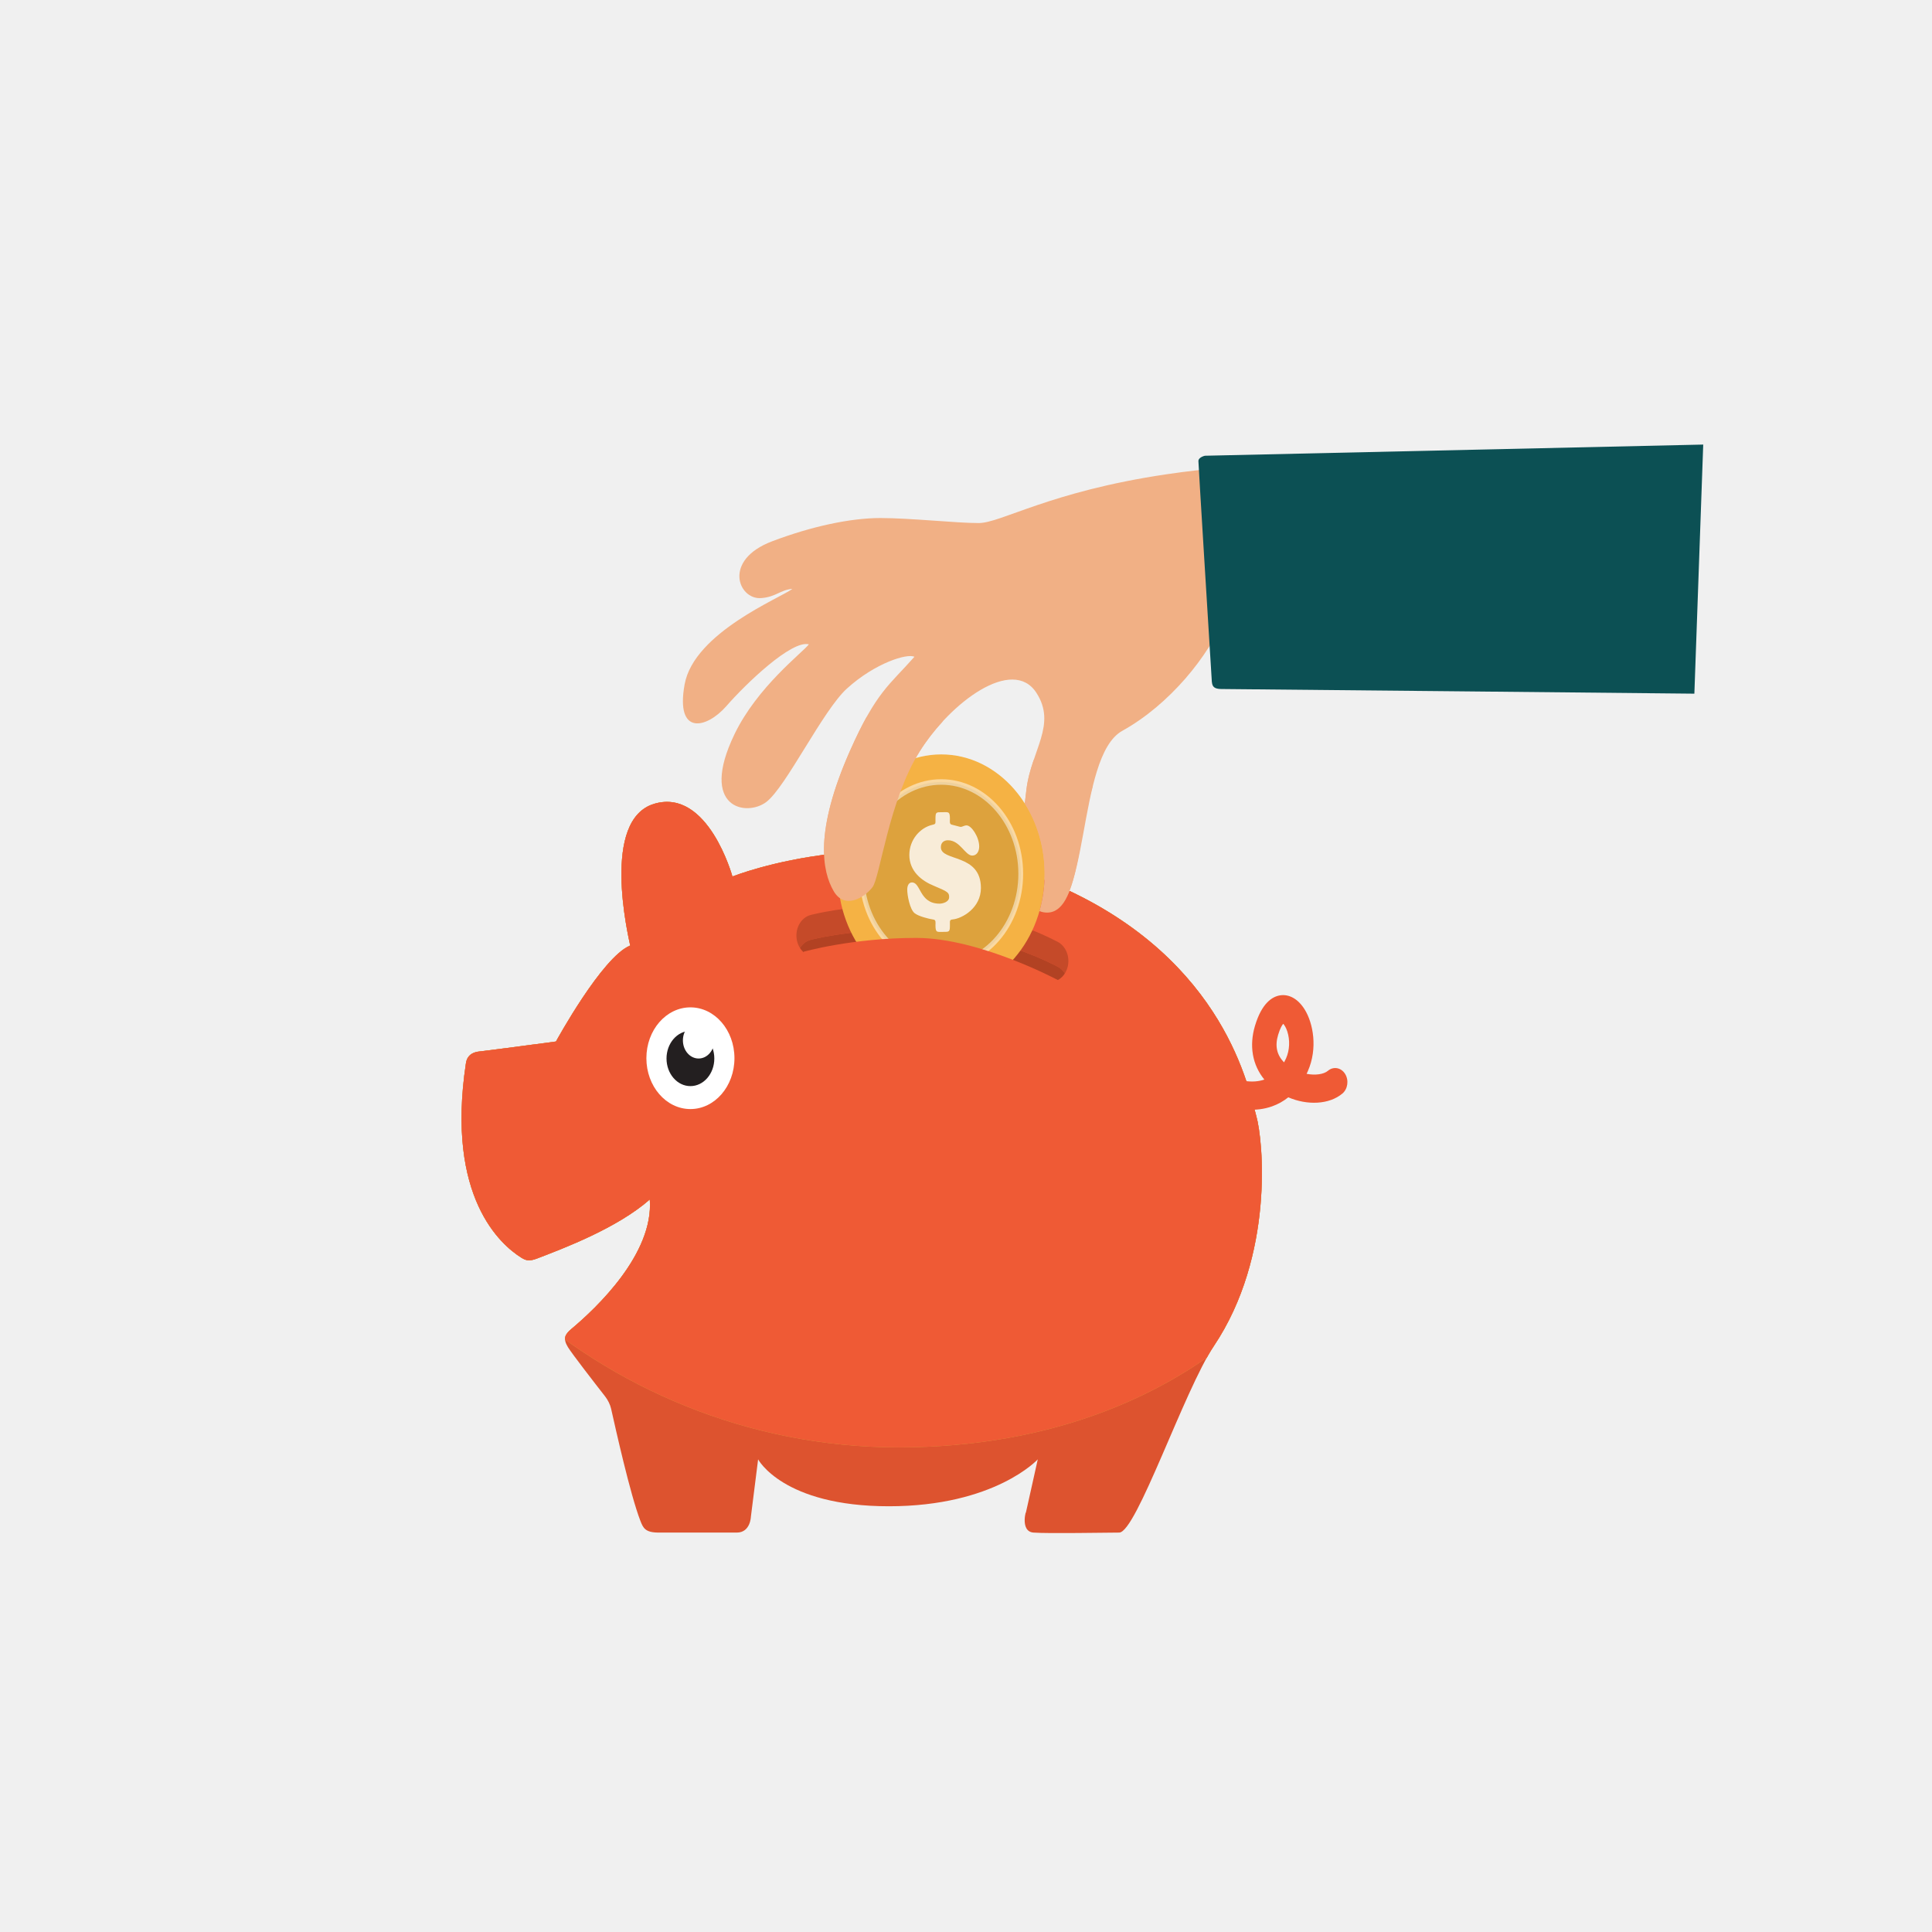
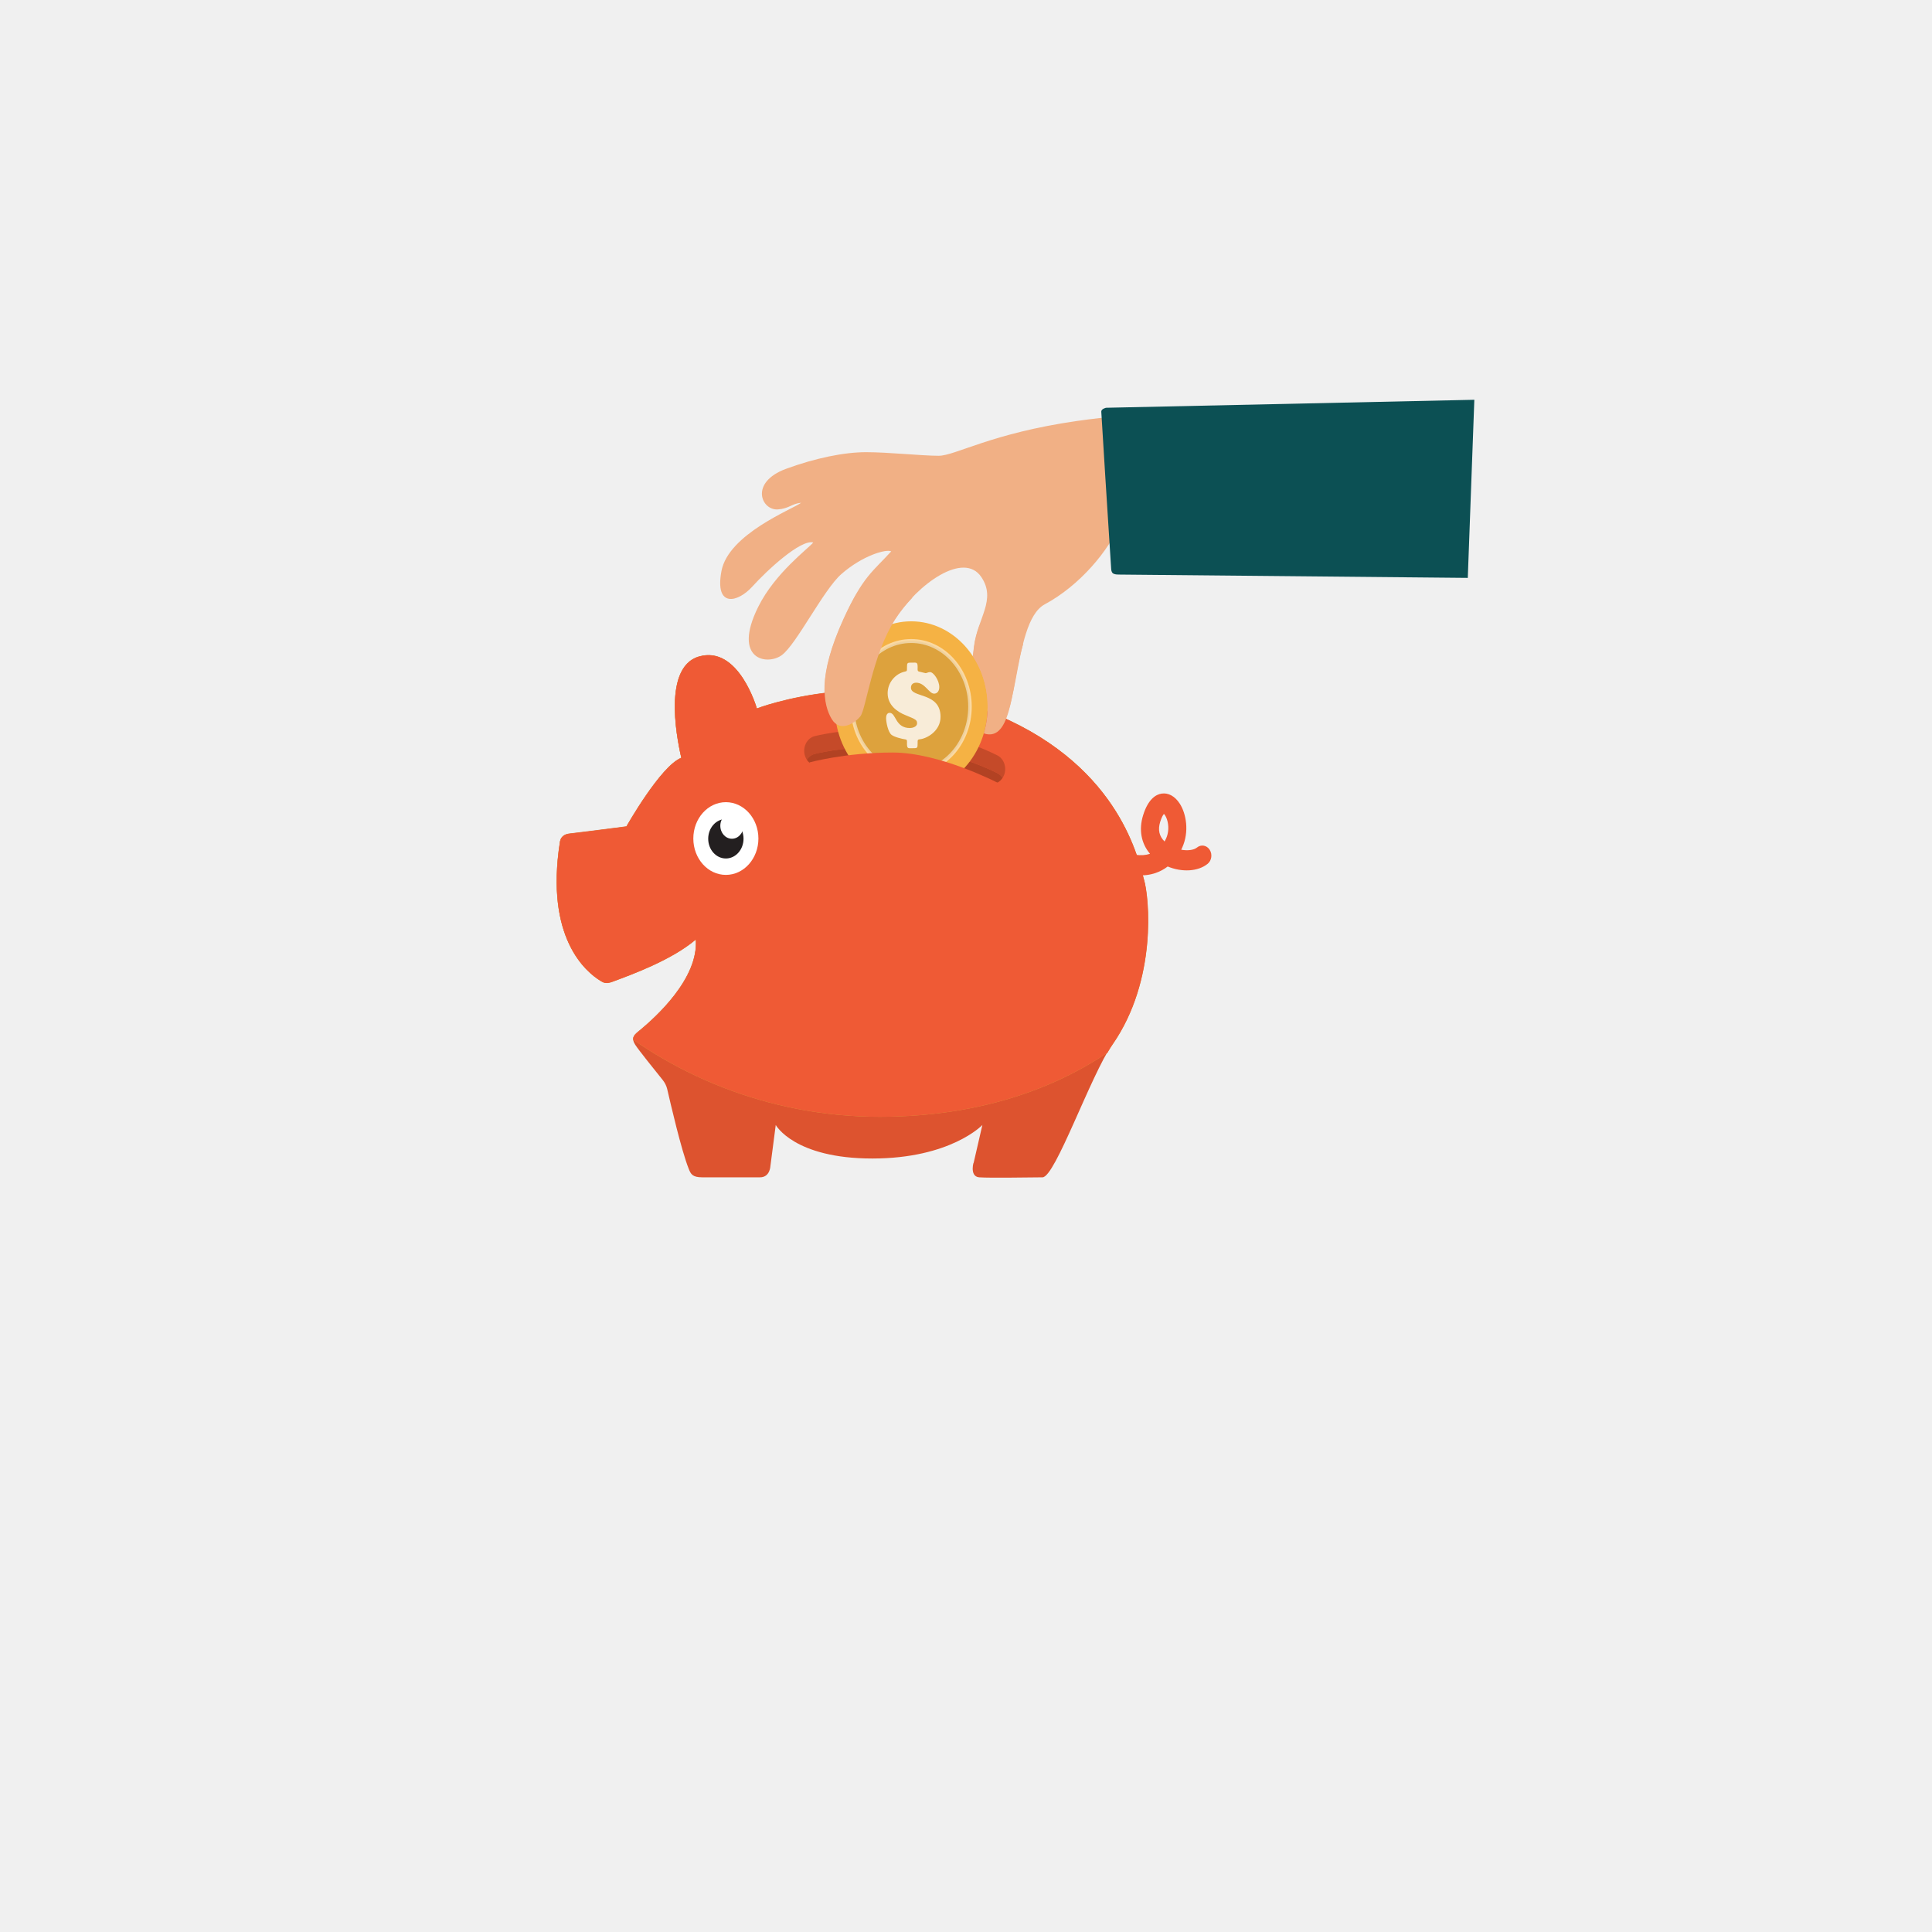
- <svg xmlns="http://www.w3.org/2000/svg" xmlns:xlink="http://www.w3.org/1999/xlink" version="1.1" x="0px" y="0px" width="800px" height="800px" viewBox="0 0 800 800" enable-background="new 0 0 800 800" xml:space="preserve">
-   <g id="Capa_3" display="none">
-     <path display="inline" fill-rule="evenodd" clip-rule="evenodd" fill="#F06162" d="M760.814,655.793   c0,41.134-34.838,74.479-77.813,74.479H116.999c-42.975,0-77.813-33.346-77.813-74.479V120.526   c0-41.134,34.838-74.479,77.813-74.479h566.001c42.975,0,77.813,33.346,77.813,74.479V655.793z" />
-     <path display="inline" fill-rule="evenodd" clip-rule="evenodd" fill="#F0E3C3" d="M729.808,633.022   c0,37.634-31.844,68.143-71.126,68.143H141.318c-39.282,0-71.126-30.508-71.126-68.143V143.296   c0-37.634,31.844-68.143,71.126-68.143h517.364c39.282,0,71.126,30.508,71.126,68.143V633.022z" />
+ <svg xmlns="http://www.w3.org/2000/svg" xmlns:xlink="http://www.w3.org/1999/xlink" width="800" height="800" viewBox="0 0 800 800">
+   <path d="M512.886 224.08c11.187 7.372-8.318-45.293-8.318-45.293s-7.772-11.765-58.516-4.486c-35.71 5.125-50.515 14.426-57.384 14.426-6.87 0-20.86-1.488-30.04-1.488s-21.105 2.475-33.108 6.88c-15.28 5.605-10.293 17.29-3.42 16.817 4.614-.317 5.815-2.42 9.63-2.744-3.423 2.6-30.126 12.904-32.995 28.288-2.87 15.383 6.79 13.05 12.786 6.41 6-6.64 19.93-19.595 25.23-18.274-1.88 2.41-15.744 12.522-22.765 26.623-10.962 22.02 3.766 24.49 9.79 20.004 6.023-4.486 17.243-27.05 24.604-33.522 8.65-7.603 18.48-10.487 20.657-9.414-7.556 8.323-11.66 10.255-19.72 27.877-10.946 23.934-8.446 35.667-5.004 41.436 3.443 5.768 9.61 1.762 11.904-1.122 2.295-2.884 4.956-25.522 14.395-40.13 9.44-14.61 28.424-28.23 35.714-17.45 6.384 9.44-1.576 17.112-3.01 28.65-1.435 11.537-4.532 34.65 5.162 36.34 14.58 2.54 9.817-45.996 24.16-53.688 14.34-7.69 26.535-22.117 31.41-33.975 8.894.32 37.655.47 48.842 7.84z" fill="#f1b085" />
+   <path d="M413.344 296.202c-51.132-21.86-99.978-2.87-99.978-2.87s-7.427-26.173-23.853-21.545c-16.425 4.628-8.048 39.02-7.426 41.97-8.57 3.35-22.71 28.404-22.71 28.404s-20.035 2.597-23.444 2.955c-3.41.36-3.94 2.456-4.107 3.535-6.188 39.687 10.752 53.75 16.952 57.49 1.335.803 2.36 1.167 4.835.244 7.907-2.944 24.42-8.915 34.472-17.466 1.24 16.097-16.42 32.196-23.958 38.294-2.027 1.64-2.68 2.877-1.087 5.41 1.244 1.98 8.325 10.803 11.37 14.575.855 1.06 1.55 2.423 1.833 3.635 1.4 6.014 5.844 25.375 8.95 33.172.862 2.165 1.52 3.498 5.612 3.498h23.9c4.19 0 4.31-4.714 4.31-4.714l2.206-16.956s7.57 13.882 39.996 13.882c32.422 0 45.56-13.882 45.56-13.882s-4.148 18.038-3.686 15.986c.46-2.052-2.095 5.348 2.374 5.684 4.468.335 22.353 0 26.213 0 5.256 0 19.907-42.13 28.944-55.182 18.57-26.807 15.14-60.957 12.998-68.138-2.142-7.18-9.14-46.116-60.272-67.978z" fill="#dd532f" />
+   <g transform="matrix(.739 0 0 .715 89.296 33.918)">
+     <defs>
+       <path id="a" d="M573.142 426.875c0 86.997-74.41 172.458-201.046 172.458S149.42 498.37 149.42 411.373c0-86.995 96.04-137.045 222.676-137.045 126.636 0 201.046 65.552 201.046 152.547z" />
+     </defs>
+     <clipPath id="b">
+       <use xlink:href="#a" overflow="visible" width="100%" height="100%" />
+     </clipPath>
+     <path clip-path="url(#b)" d="M438.61 366.963c-69.21-30.587-135.324-4.018-135.324-4.018s-10.052-36.617-32.285-30.14c-22.23 6.474-10.89 54.59-10.05 58.717-11.6 4.687-30.74 39.74-30.74 39.74s-27.115 3.63-31.73 4.13c-4.615.502-5.33 3.436-5.56 4.946-8.373 55.528 14.556 75.203 22.947 80.433 1.808 1.13 3.195 1.64 6.545.348 10.7-4.12 33.055-12.473 46.66-24.437 1.676 22.52-22.226 45.046-32.43 53.578-2.742 2.294-3.626 4.023-1.47 7.57 1.683 2.767 11.268 15.112 15.39 20.39 1.156 1.483 2.1 3.39 2.48 5.085 1.896 8.417 7.91 35.505 12.115 46.413 1.166 3.03 2.055 4.894 7.596 4.894h32.35c5.67 0 5.833-6.597 5.833-6.597l2.987-23.723s10.244 19.423 54.13 19.423c43.882 0 61.667-19.423 61.667-19.423s-5.616 25.236-4.99 22.365c.623-2.87-2.836 7.482 3.213 7.952 6.05.47 30.257 0 35.482 0 7.114 0 26.944-58.945 39.176-77.204 25.134-37.507 20.493-85.285 17.593-95.332-2.9-10.04-12.37-64.52-81.58-95.104z" fill="#dda23d" />
+     <path clip-path="url(#b)" d="M438.61 366.963c-69.21-30.587-135.324-4.018-135.324-4.018s-10.052-36.617-32.285-30.14c-22.23 6.474-10.89 54.59-10.05 58.717-11.6 4.687-30.74 39.74-30.74 39.74s-27.115 3.63-31.73 4.13c-4.615.502-5.33 3.436-5.56 4.946-8.373 55.528 14.556 75.203 22.947 80.433 1.808 1.13 3.195 1.64 6.545.348 10.7-4.12 33.055-12.473 46.66-24.437 1.676 22.52-22.226 45.046-32.43 53.578-2.742 2.294-3.626 4.023-1.47 7.57 1.683 2.767 11.268 15.112 15.39 20.39 1.156 1.483 2.1 3.39 2.48 5.085 1.896 8.417 7.91 35.505 12.115 46.413 1.166 3.03 2.055 4.894 7.596 4.894h32.35c5.67 0 5.833-6.597 5.833-6.597l2.987-23.723s10.244 19.423 54.13 19.423c43.882 0 61.667-19.423 61.667-19.423s-5.616 25.236-4.99 22.365c.623-2.87-2.836 7.482 3.213 7.952 6.05.47 30.257 0 35.482 0 7.114 0 26.944-58.945 39.176-77.204 25.134-37.507 20.493-85.285 17.593-95.332-2.9-10.04-12.37-64.52-81.58-95.104z" fill="#ef5a35" />
  </g>
-   <g id="background" display="none">
- </g>
-   <g id="object">
-     <g>
-       <path fill="#F1B085" d="M573.344,266.058c15.142,10.313-11.259-63.371-11.259-63.371s-10.52-16.46-79.204-6.277    c-48.336,7.166-68.373,20.178-77.671,20.178c-9.299,0-28.236-2.082-40.66-2.082c-12.424,0-28.566,3.464-44.813,9.626    c-20.682,7.843-13.931,24.189-4.63,23.529c6.246-0.443,7.872-3.387,13.034-3.839c-4.631,3.639-40.775,18.054-44.658,39.577    c-3.883,21.523,9.191,18.259,17.306,8.968c8.115-9.291,26.974-27.415,34.15-25.566c-2.55,3.373-21.316,17.519-30.818,37.248    c-14.838,30.807,5.097,34.265,13.25,27.988c8.153-6.277,23.34-37.848,33.303-46.901c11.706-10.637,25.015-14.673,27.961-13.171    c-10.227,11.644-15.781,14.348-26.691,39.003c-14.817,33.484-11.433,49.9-6.774,57.971c4.659,8.07,13.007,2.466,16.112-1.569    c3.106-4.035,6.707-35.708,19.483-56.148c12.776-20.44,38.474-39.497,48.34-24.414c8.642,13.21-2.133,23.943-4.075,40.085    c-1.941,16.142-6.133,48.481,6.988,50.844c19.735,3.554,13.288-64.353,32.7-75.115c19.413-10.761,35.918-30.944,42.518-47.534    C519.273,255.536,558.201,255.746,573.344,266.058z" />
-       <g>
-         <path fill="#DD532F" d="M438.61,366.963c-69.209-30.587-135.324-4.018-135.324-4.018s-10.052-36.617-32.285-30.141     c-22.232,6.475-10.894,54.591-10.052,58.718c-11.6,4.687-30.738,39.741-30.738,39.741s-27.119,3.628-31.733,4.13     c-4.616,0.501-5.331,3.435-5.558,4.945c-8.376,55.528,14.553,75.203,22.944,80.433c1.808,1.126,3.195,1.635,6.545,0.344     c10.702-4.119,33.055-12.473,46.659-24.437c1.677,22.522-22.225,45.046-32.428,53.578c-2.743,2.294-3.627,4.023-1.471,7.57     c1.683,2.767,11.268,15.112,15.39,20.39c1.156,1.483,2.099,3.39,2.48,5.085c1.896,8.416,7.911,35.504,12.115,46.412     c1.166,3.029,2.055,4.894,7.596,4.894c5.542,0,27.835,0,32.349,0c5.671,0,5.833-6.595,5.833-6.595l2.987-23.723     c0,0,10.246,19.423,54.13,19.423c43.884,0,61.669-19.423,61.669-19.423s-5.616,25.237-4.991,22.366     c0.624-2.871-2.835,7.482,3.214,7.952c6.048,0.469,30.256,0,35.481,0c7.114,0,26.944-58.945,39.176-77.204     c25.133-37.507,20.492-85.285,17.592-95.332C517.291,452.026,507.82,397.549,438.61,366.963z" />
-         <g>
-           <defs>
-             <path id="SVGID_1_" d="M573.142,426.875c0,86.997-74.41,172.458-201.046,172.458c-126.636,0-222.676-100.963-222.676-187.96       c0-86.995,96.04-137.045,222.676-137.045C498.732,274.329,573.142,339.88,573.142,426.875z" />
-           </defs>
-           <clipPath id="SVGID_2_">
-             <use xlink:href="#SVGID_1_" overflow="visible" />
-           </clipPath>
-           <path clip-path="url(#SVGID_2_)" fill="#DDA23D" d="M438.61,366.963c-69.209-30.587-135.324-4.018-135.324-4.018      s-10.052-36.617-32.285-30.141c-22.232,6.475-10.894,54.591-10.052,58.718c-11.6,4.687-30.738,39.741-30.738,39.741      s-27.119,3.628-31.733,4.13c-4.616,0.501-5.331,3.435-5.558,4.945c-8.376,55.528,14.553,75.203,22.944,80.433      c1.808,1.126,3.195,1.635,6.545,0.344c10.702-4.119,33.055-12.473,46.659-24.437c1.677,22.522-22.225,45.046-32.428,53.578      c-2.743,2.294-3.627,4.023-1.471,7.57c1.683,2.767,11.268,15.112,15.39,20.39c1.156,1.483,2.099,3.39,2.48,5.085      c1.896,8.416,7.911,35.504,12.115,46.412c1.166,3.029,2.055,4.894,7.596,4.894c5.542,0,27.835,0,32.349,0      c5.671,0,5.833-6.595,5.833-6.595l2.987-23.723c0,0,10.246,19.423,54.13,19.423c43.884,0,61.669-19.423,61.669-19.423      s-5.616,25.237-4.991,22.366c0.624-2.871-2.835,7.482,3.214,7.952c6.048,0.469,30.256,0,35.481,0      c7.114,0,26.944-58.945,39.176-77.204c25.133-37.507,20.492-85.285,17.592-95.332      C517.291,452.026,507.82,397.549,438.61,366.963z" />
-           <path clip-path="url(#SVGID_2_)" fill="#EF5A35" d="M438.61,366.963c-69.209-30.587-135.324-4.018-135.324-4.018      s-10.052-36.617-32.285-30.141c-22.232,6.475-10.894,54.591-10.052,58.718c-11.6,4.687-30.738,39.741-30.738,39.741      s-27.119,3.628-31.733,4.13c-4.616,0.501-5.331,3.435-5.558,4.945c-8.376,55.528,14.553,75.203,22.944,80.433      c1.808,1.126,3.195,1.635,6.545,0.344c10.702-4.119,33.055-12.473,46.659-24.437c1.677,22.522-22.225,45.046-32.428,53.578      c-2.743,2.294-3.627,4.023-1.471,7.57c1.683,2.767,11.268,15.112,15.39,20.39c1.156,1.483,2.099,3.39,2.48,5.085      c1.896,8.416,7.911,35.504,12.115,46.412c1.166,3.029,2.055,4.894,7.596,4.894c5.542,0,27.835,0,32.349,0      c5.671,0,5.833-6.595,5.833-6.595l2.987-23.723c0,0,10.246,19.423,54.13,19.423c43.884,0,61.669-19.423,61.669-19.423      s-5.616,25.237-4.991,22.366c0.624-2.871-2.835,7.482,3.214,7.952c6.048,0.469,30.256,0,35.481,0      c7.114,0,26.944-58.945,39.176-77.204c25.133-37.507,20.492-85.285,17.592-95.332      C517.291,452.026,507.82,397.549,438.61,366.963z" />
-         </g>
-         <path fill="#C54A29" d="M434.854,406.639c-1.027,0-2.07-0.243-3.068-0.757c-43.639-22.48-92.313-10.142-92.799-10.016     c-4.055,1.065-8.095-1.872-9.019-6.557c-0.924-4.684,1.61-9.346,5.666-10.418c2.181-0.574,53.951-13.815,102.295,11.089     c3.803,1.961,5.511,7.108,3.815,11.499C440.49,404.716,437.739,406.639,434.854,406.639z" />
-         <g>
-           <defs>
-             <path id="SVGID_3_" d="M434.854,416.928c-1.027,0-2.07-0.242-3.068-0.757c-43.639-22.481-92.313-10.142-92.799-10.014       c-4.055,1.063-8.095-1.873-9.019-6.559c-0.924-4.685,1.61-9.346,5.666-10.417c2.181-0.575,53.951-13.817,102.295,11.087       c3.803,1.96,5.511,7.106,3.815,11.498C440.49,415.005,437.739,416.928,434.854,416.928z" />
-           </defs>
-           <use xlink:href="#SVGID_3_" overflow="visible" fill="#EF5A35" />
-           <clipPath id="SVGID_4_">
-             <use xlink:href="#SVGID_3_" overflow="visible" />
-           </clipPath>
-           <path clip-path="url(#SVGID_4_)" fill="#B24223" d="M434.854,406.639c-1.027,0-2.07-0.243-3.068-0.757      c-43.639-22.48-92.313-10.142-92.799-10.016c-4.055,1.065-8.095-1.872-9.019-6.557c-0.924-4.684,1.61-9.346,5.666-10.418      c2.181-0.574,53.951-13.815,102.295,11.089c3.803,1.961,5.511,7.108,3.815,11.499      C440.49,404.716,437.739,406.639,434.854,406.639z" />
-         </g>
-         <g>
-           <ellipse fill="#FFFFFF" cx="285.887" cy="438.183" rx="18.233" ry="21.057" />
-           <ellipse fill="#231F20" cx="285.887" cy="438.306" rx="9.897" ry="11.43" />
-           <ellipse fill="#FFFFFF" cx="289.281" cy="430.796" rx="6.503" ry="7.51" />
-         </g>
-         <path fill="none" d="M438.61,366.963c-69.209-30.587-135.324-4.018-135.324-4.018s-10.052-36.617-32.285-30.141     c-22.232,6.475-10.894,54.591-10.052,58.718c-11.6,4.687-30.738,39.741-30.738,39.741s-27.119,3.628-31.733,4.13     c-4.616,0.501-5.331,3.435-5.558,4.945c-8.376,55.528,14.553,75.203,22.944,80.433c1.808,1.126,3.195,1.635,6.545,0.344     c10.702-4.119,33.055-12.473,46.659-24.437c1.677,22.522-22.225,45.046-32.428,53.578c-2.743,2.294-3.627,4.023-1.471,7.57     c1.683,2.767,11.268,15.112,15.39,20.39c1.156,1.483,2.099,3.39,2.48,5.085c1.896,8.416,7.911,35.504,12.115,46.412     c1.166,3.029,2.055,4.894,7.596,4.894c5.542,0,27.835,0,32.349,0c5.671,0,5.833-6.595,5.833-6.595l2.987-23.723     c0,0,10.246,19.423,54.13,19.423c43.884,0,61.669-19.423,61.669-19.423s-5.616,25.237-4.991,22.366     c0.624-2.871-2.835,7.482,3.214,7.952c6.048,0.469,30.256,0,35.481,0c7.114,0,26.944-58.945,39.176-77.204     c25.133-37.507,19-90.652,16.1-100.699C515.798,446.659,507.82,397.549,438.61,366.963z" />
-         <path fill="#EF5A35" d="M500.581,453.398c-4.039,1.727-6.1,6.907-4.605,11.572c1.493,4.667,5.98,7.05,10.021,5.325     C510.598,468.332,500.949,453.241,500.581,453.398z" />
-       </g>
-       <g>
-         <g>
-           <g>
-             <g>
-               <ellipse fill="#F5B244" cx="389.742" cy="361.83" rx="42.813" ry="49.444" />
-               <ellipse fill="#DDA23D" cx="389.742" cy="361.83" rx="32.928" ry="38.028" />
-               <path opacity="0.5" fill="#FFFFFF" d="M389.743,400.998c-18.701,0-33.917-17.57-33.917-39.169        c0-21.598,15.216-39.17,33.917-39.17c18.702,0,33.916,17.572,33.916,39.17C423.659,383.428,408.445,400.998,389.743,400.998z         M389.743,324.943c-17.611,0-31.94,16.547-31.94,36.886c0,20.339,14.328,36.886,31.94,36.886        c17.612,0,31.94-16.547,31.94-36.886C421.682,341.49,407.355,324.943,389.743,324.943z" />
-             </g>
-             <g opacity="0.8">
-               <path fill="#FFFFFF" d="M405.468,350.508c0,2.073-1.033,3.768-2.882,3.768c-2.937,0-5.058-6.343-10.06-6.343        c-1.577,0-2.936,0.879-2.936,2.888c0,6.029,16.586,2.45,16.586,16.895c0,8.226-7.722,12.623-11.692,13.001        c-1.305,0.125-1.142,0.627-1.142,2.134c0,3.078-0.163,3.016-2.829,3.016c-2.501,0-3.153,0.44-3.153-2.764        c0-1.005,0.273-2.196-0.815-2.323c-2.067-0.314-6.309-1.382-7.886-2.7c-1.903-1.634-2.99-7.224-2.99-9.736        c0-1.443,0.543-2.951,1.957-2.951c3.753,0,2.991,8.792,11.42,8.792c1.197,0,3.97-0.628,3.97-2.7        c0-1.885-0.489-2.26-6.363-4.711c-4.948-2.01-10.114-5.965-10.114-12.749c0-6.28,4.404-11.304,9.571-12.497        c1.413-0.314,1.25-0.502,1.25-2.199c0-3.14,0.163-3.014,2.828-3.014c2.555,0,3.154-0.44,3.154,2.763        c0,0.879-0.271,2.136,0.707,2.386c0.707,0.126,3.425,0.942,3.751,0.942c0.654,0,1.469-0.627,2.447-0.627        C402.259,341.779,405.468,346.615,405.468,350.508z" />
-             </g>
-           </g>
-         </g>
-         <path fill="#EF5A35" d="M332.753,394.099c0,0,20.116-5.729,46.596-5.729c26.48,0,59.367,17.797,59.367,17.797l-12.282,39.131     l-90.79-28.962L332.753,394.099z" />
-       </g>
-       <g>
-         <path fill="#0C5054" d="M705.268,184.088l-206.334,4.626c0,0-2.696,0.572-2.696,2.225c0,1.416,4.214,69.647,5.422,89.167     c0.202,3.264-0.103,5.203,4.218,5.203c4.321,0,195.724,1.926,195.724,1.926L705.268,184.088z" />
-       </g>
-       <path fill="#F1B085" d="M358.844,296.889c-2.094,3.76-4.35,8.313-6.901,14.078c-14.817,33.484-11.433,49.9-6.774,57.971    c4.659,8.07,13.007,2.466,16.112-1.569c3.106-4.035,6.707-35.708,19.483-56.148c2.722-4.354,6.031-8.645,9.648-12.557    C380.009,297.158,369.439,296.188,358.844,296.889z" />
-       <path fill="#F1B085" d="M428.029,314.698c-1.275,3.768-2.468,7.778-2.999,12.194c-0.212,1.767-0.452,3.728-0.693,5.822    c5.163,8.168,8.218,18.228,8.218,29.116c0,5.391-0.757,10.575-2.138,15.433c0.503,0.21,1.035,0.372,1.602,0.474    c14.548,2.62,13.975-30.361,20.444-52.191C444.441,321.565,436.378,317.784,428.029,314.698z" />
-       <path fill="#EF5A35" d="M505.665,456.49c-1.001-0.49-1.982-1.038-2.94-1.645c-2.451-1.548-3.35-5.098-2.008-7.929    c1.34-2.831,4.422-3.857,6.865-2.32c5.002,3.161,11.092,4.081,15.963,2.429c-4.961-6.056-6.375-13.991-3.852-22.358    c2.829-9.384,7.154-11.977,10.285-12.499c3.82-0.638,7.562,1.49,10.264,5.839c3.534,5.688,5.454,16.095,1.319,25.502    c-0.169,0.388-0.345,0.769-0.526,1.143c3.639,0.682,7.074,0.221,8.861-1.281c2.258-1.9,5.423-1.324,7.067,1.283    c1.645,2.609,1.147,6.263-1.111,8.163c-5.443,4.575-14.521,4.947-22.392,1.561c-2.022,1.608-4.267,2.863-6.709,3.736    C520.172,460.463,512.498,459.835,505.665,456.49z M531.348,423.936c-0.414,0.478-1.237,1.709-2.101,4.571    c-1.381,4.582-0.576,8.322,2.465,11.395c0.294-0.535,0.57-1.095,0.827-1.682c1.483-3.378,1.67-7.539,0.5-11.135    C532.489,425.393,531.786,424.374,531.348,423.936z" />
-       <rect x="121.246" y="107.019" fill="none" width="493.91" height="570.408" />
-     </g>
+   <path d="M410.653 324.665c-.76 0-1.53-.174-2.267-.54-32.25-16.075-68.22-7.253-68.58-7.163-2.995.762-5.98-1.338-6.664-4.688-.682-3.35 1.19-6.682 4.188-7.45 1.61-.41 39.87-9.877 75.596 7.93 2.81 1.402 4.072 5.082 2.82 8.22-.928 2.316-2.96 3.69-5.093 3.69z" fill="#c54a29" />
+   <g transform="matrix(.739 0 0 .715 89.296 33.918)">
+     <defs>
+       <path id="c" d="M434.854 416.928c-1.027 0-2.07-.242-3.068-.757-43.64-22.48-92.313-10.14-92.8-10.01-4.054 1.063-8.094-1.873-9.018-6.56-.924-4.684 1.61-9.345 5.666-10.416 2.18-.574 53.95-13.816 102.295 11.088 3.8 1.96 5.51 7.107 3.81 11.5-1.253 3.24-4.004 5.16-6.89 5.16z" />
+     </defs>
+     <use xlink:href="#c" overflow="visible" width="100%" height="100%" fill="#ef5a35" />
+     <clipPath id="d">
+       <use xlink:href="#c" overflow="visible" width="100%" height="100%" />
+     </clipPath>
+     <path clip-path="url(#d)" d="M434.854 406.64c-1.027 0-2.07-.244-3.068-.758-43.64-22.48-92.313-10.142-92.8-10.016-4.054 1.065-8.094-1.872-9.018-6.557-.924-4.688 1.61-9.35 5.666-10.42 2.18-.576 53.95-13.817 102.295 11.09 3.8 1.96 5.51 7.105 3.81 11.5-1.253 3.233-4.004 5.16-6.89 5.16z" fill="#b24223" />
  </g>
+   <g transform="matrix(.739 0 0 .715 89.296 33.918)">
+     <ellipse cx="285.887" cy="438.183" rx="18.233" ry="21.057" fill="#fff" />
+     <ellipse cx="285.887" cy="438.306" rx="9.897" ry="11.43" fill="#231f20" />
+     <ellipse cx="289.281" cy="430.796" rx="6.503" ry="7.51" fill="#fff" />
+   </g>
+   <path d="M413.43 296.297c-51.147-21.87-100.006-2.873-100.006-2.873s-7.428-26.18-23.858-21.55c-16.43 4.628-8.05 39.03-7.43 41.982-8.57 3.35-22.714 28.415-22.714 28.415s-20.04 2.598-23.45 2.957c-3.412.358-3.94 2.456-4.108 3.536-6.19 39.703 10.755 53.77 16.955 57.51 1.333.805 2.36 1.17 4.833.246 7.91-2.946 24.428-8.92 34.48-17.473 1.24 16.103-16.423 32.208-23.963 38.308-2.026 1.64-2.68 2.877-1.086 5.414 1.244 1.977 8.327 10.804 11.373 14.577.853 1.06 1.55 2.424 1.832 3.636 1.4 6.018 5.844 25.386 8.95 33.185.86 2.166 1.52 3.5 5.614 3.5h23.906c4.19 0 4.31-4.716 4.31-4.716l2.21-16.962s7.57 13.887 40 13.887 45.575-13.887 45.575-13.887-4.15 18.044-3.69 15.99c.462-2.05-2.094 5.35 2.376 5.687 4.47.335 22.36 0 26.22 0 5.26 0 19.914-42.146 28.954-55.2 18.573-26.818 14.04-64.817 11.898-72-2.142-7.183-8.04-42.296-59.184-64.165z" fill="none" />
+   <path d="M459.225 358.098c-2.984 1.234-4.508 4.938-3.403 8.274 1.104 3.336 4.42 5.04 7.406 3.807 3.4-1.408-3.73-12.198-4.003-12.085z" fill="#ef5a35" />
+   <g transform="matrix(.739 0 0 .715 89.296 33.918)">
+     <ellipse cx="389.742" cy="361.83" rx="42.813" ry="49.444" fill="#f5b244" />
+     <ellipse cx="389.742" cy="361.83" rx="32.928" ry="38.028" fill="#dda23d" />
+     <path d="M389.743 400.998c-18.7 0-33.917-17.57-33.917-39.17 0-21.597 15.216-39.17 33.917-39.17 18.702 0 33.916 17.573 33.916 39.17 0 21.6-15.218 39.17-33.92 39.17zm0-76.055c-17.61 0-31.94 16.547-31.94 36.886 0 20.335 14.328 36.882 31.94 36.882 17.612 0 31.94-16.547 31.94-36.886 0-20.34-14.328-36.887-31.94-36.887z" opacity=".5" fill="#fff" />
+   </g>
+   <path d="M388.937 284.53c0 1.483-.764 2.695-2.13 2.695-2.17 0-3.738-4.535-7.434-4.535-1.166 0-2.17.63-2.17 2.065 0 4.31 12.257 1.752 12.257 12.08 0 5.882-5.706 9.025-8.64 9.296-.965.09-.844.45-.844 1.53 0 2.2-.12 2.156-2.09 2.156-1.85 0-2.33.315-2.33-1.976 0-.72.2-1.57-.603-1.66-1.528-.227-4.663-.99-5.828-1.933-1.406-1.168-2.21-5.165-2.21-6.96 0-1.033.402-2.11 1.447-2.11 2.773 0 2.21 6.285 8.44 6.285.884 0 2.933-.45 2.933-1.93 0-1.347-.362-1.615-4.702-3.37-3.657-1.435-7.475-4.263-7.475-9.113 0-4.49 3.255-8.084 7.073-8.937 1.048-.224.928-.358.928-1.572 0-2.244.12-2.154 2.09-2.154 1.888 0 2.33-.314 2.33 1.976 0 .628-.2 1.527.523 1.706.523.09 2.53.672 2.77.672.486 0 1.088-.45 1.81-.45 1.487 0 3.86 3.46 3.86 6.24z" fill="#fff" opacity=".8" />
+   <path d="M335.2 315.7s14.866-4.097 34.435-4.097c19.57 0 43.872 12.724 43.872 12.724l-9.076 27.98-67.09-20.71-2.14-15.897z" fill="#ef5a35" />
+   <path d="M610.49 165.54l-152.482 3.31s-1.992.407-1.992 1.59c0 1.012 3.114 49.797 4.007 63.754.15 2.334-.076 3.72 3.117 3.72s144.64 1.377 144.64 1.377l2.71-73.75z" fill="#0c5054" />
+   <path d="M354.482 246.194c-1.548 2.688-3.215 5.943-5.1 10.065-10.95 23.94-8.45 35.675-5.006 41.45 3.443 5.77 9.612 1.76 11.907-1.126s4.956-25.53 14.398-40.146c2.015-3.113 4.46-6.18 7.13-8.978-7.684-1.077-15.5-1.77-23.325-1.27zm51.128 12.733c-.943 2.694-1.824 5.56-2.217 8.72-.156 1.262-.334 2.664-.512 4.162 3.82 5.84 6.077 13.03 6.077 20.813 0 3.855-.56 7.562-1.58 11.035.372.15.765.266 1.184.34 10.75 1.872 10.328-21.71 15.108-37.318-5.928-2.846-11.887-5.55-18.057-7.756z" fill="#f1b085" />
+   <path d="M462.982 360.308c-.74-.35-1.464-.742-2.172-1.176-1.812-1.107-2.476-3.645-1.484-5.67.99-2.023 3.268-2.757 5.073-1.658 3.693 2.26 8.193 2.918 11.793 1.737-3.666-4.33-4.71-10-2.847-15.982 2.09-6.71 5.286-8.564 7.6-8.937 2.823-.456 5.588 1.065 7.585 4.175 2.61 4.067 4.03 11.508.976 18.234-.125.276-.255.55-.39.816 2.69.488 5.23.158 6.55-.916 1.668-1.36 4.007-.948 5.222.916 1.214 1.865.846 4.478-.82 5.836-4.025 3.27-10.733 3.537-16.55 1.116-1.494 1.15-3.153 2.046-4.958 2.67-4.862 1.68-10.533 1.23-15.583-1.16zm18.98-23.276c-.306.342-.914 1.222-1.552 3.27-1.02 3.275-.426 5.95 1.82 8.146.218-.383.422-.783.612-1.203 1.096-2.415 1.234-5.39.37-7.96-.407-1.21-.926-1.94-1.25-2.253z" fill="#ef5a35" />
+   <path fill="none" d="M178.897 110.437h365v407.84h-365z" />
</svg>
